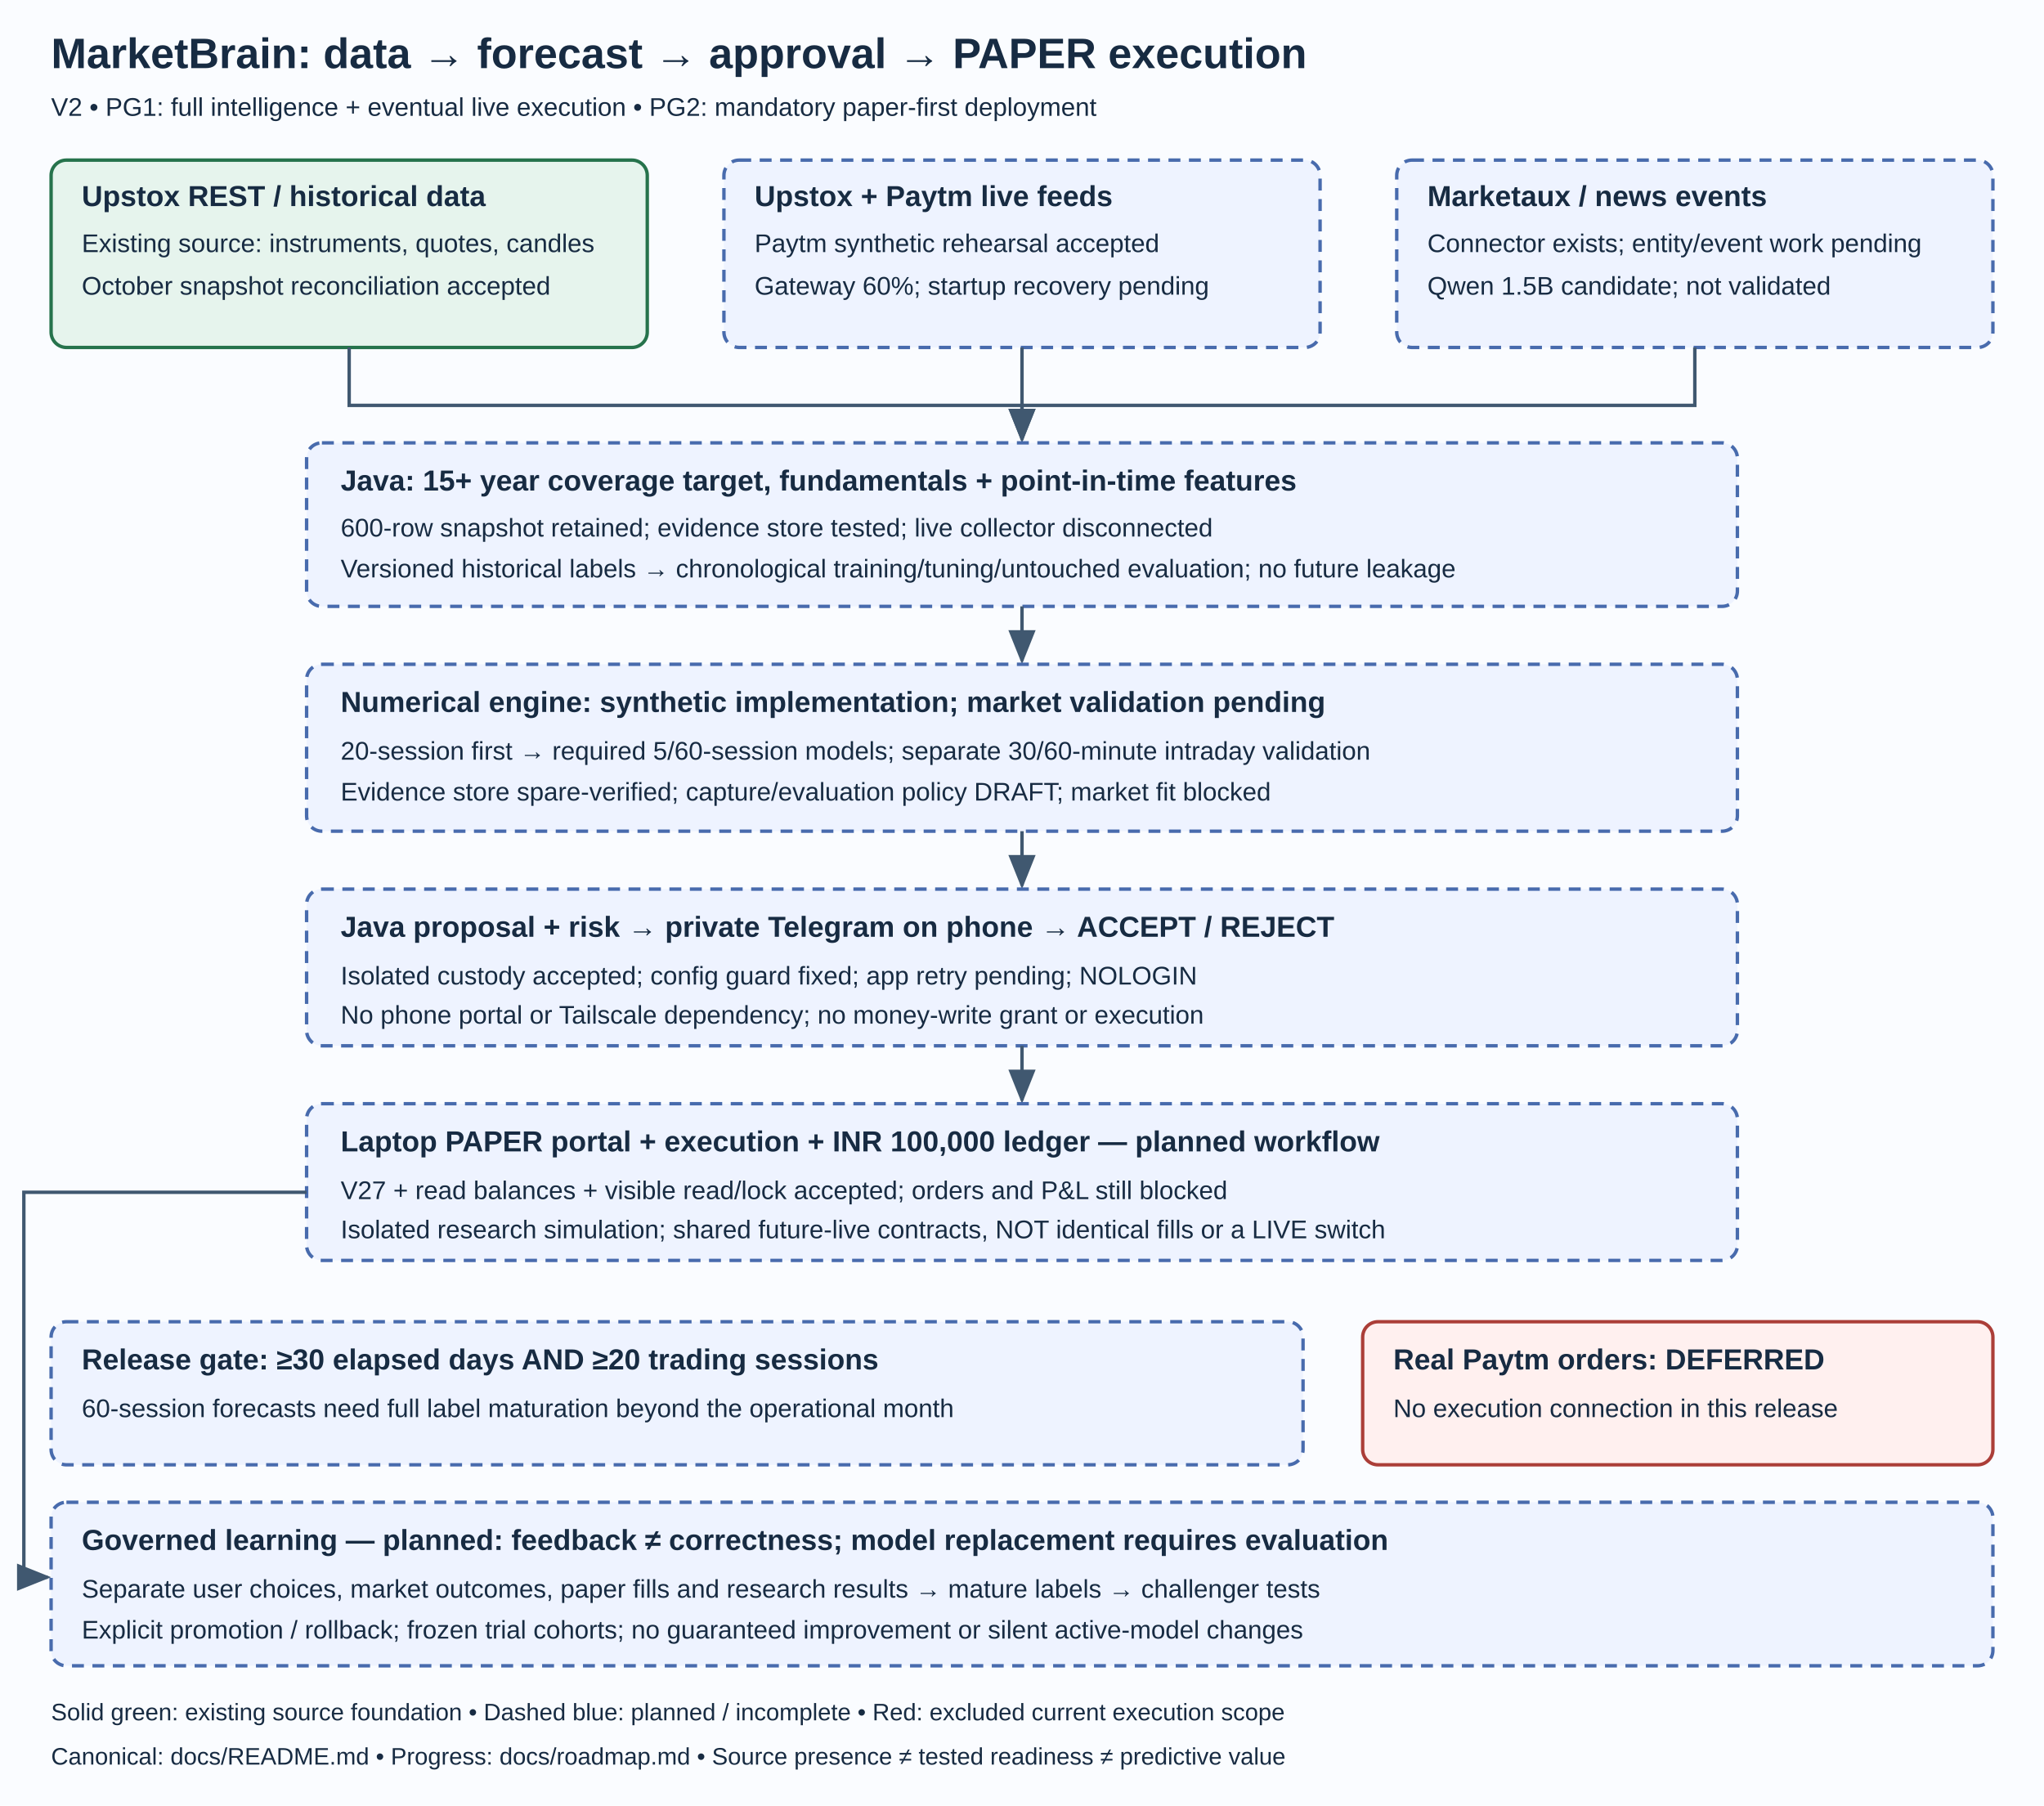
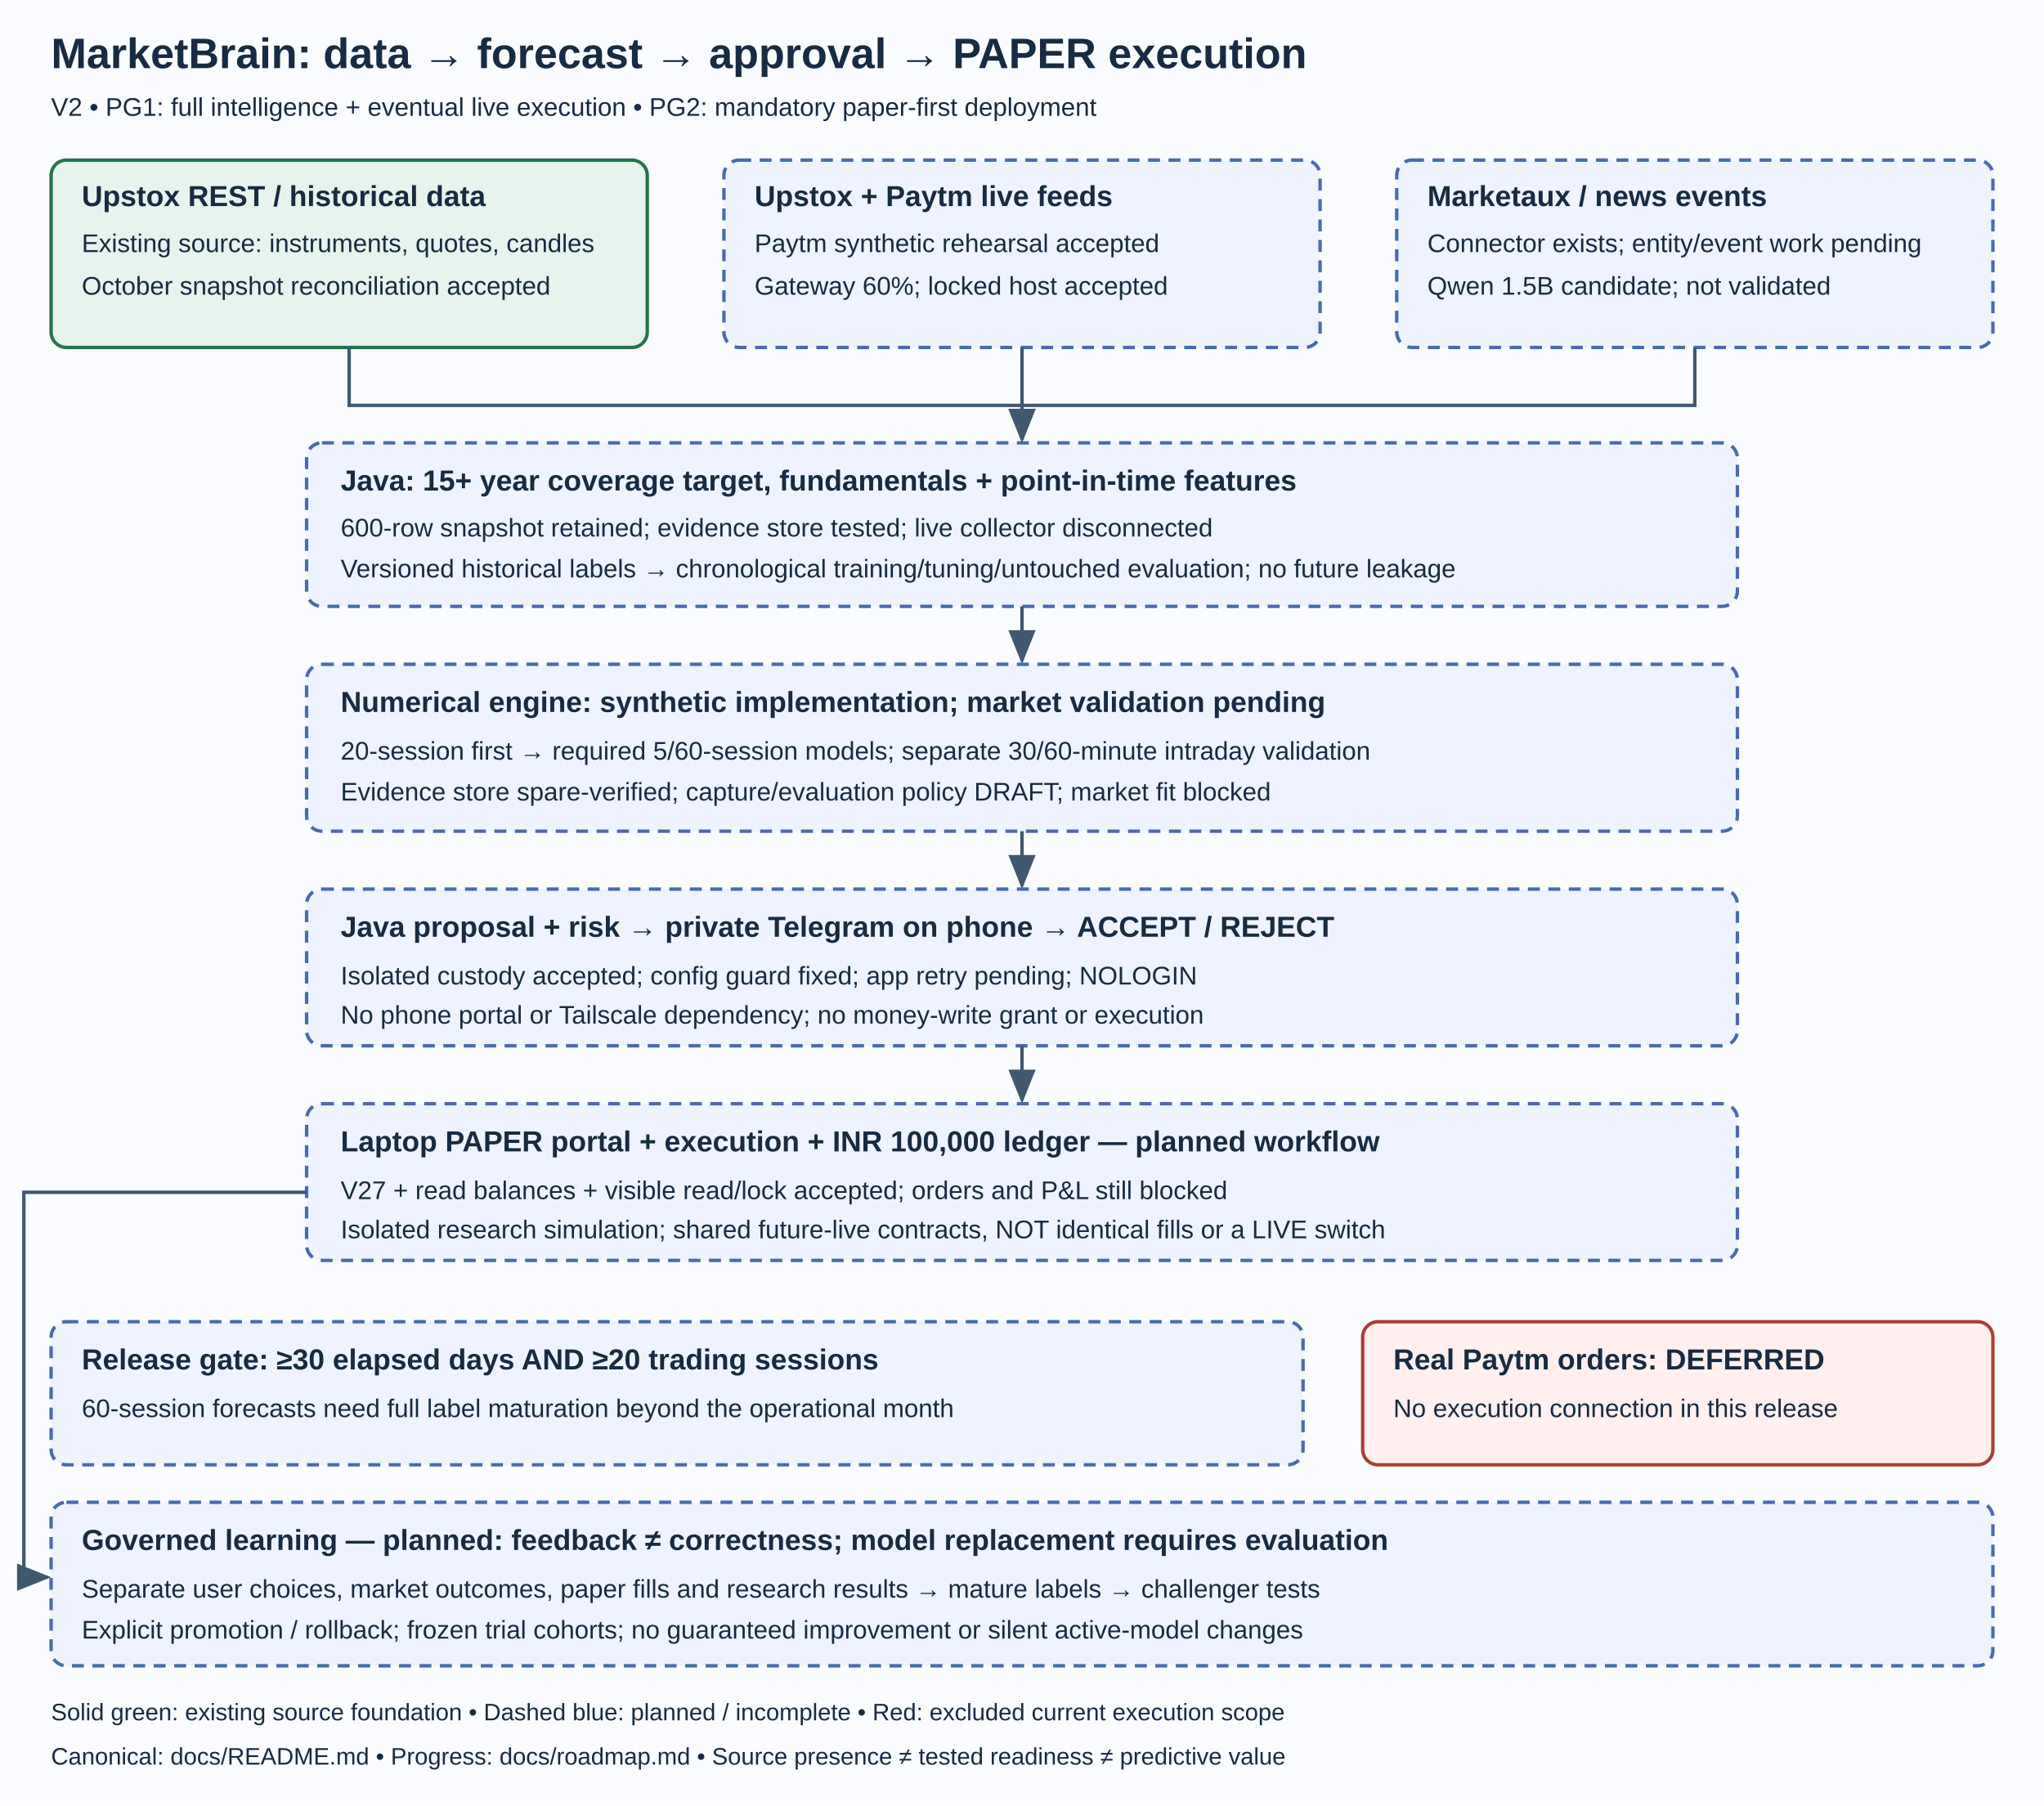
<svg xmlns="http://www.w3.org/2000/svg" width="1200" height="1060" viewBox="0 0 1200 1060" role="img" aria-labelledby="title desc">
  <defs>
    <marker id="arrow" markerWidth="10" markerHeight="8" refX="9" refY="4" orient="auto">
      <path d="M0,0 L10,4 L0,8 Z" fill="#405870" />
    </marker>
    <style>
      text { font-family: Arial, sans-serif; fill: #172b42; }
      .heading { font-size: 25px; font-weight: bold; }
      .label { font-size: 17px; font-weight: bold; }
      .body { font-size: 15px; }
      .small { font-size: 14px; }
      .existing { fill: #e6f4ed; stroke: #26734c; stroke-width: 2; }
      .planned { fill: #eef3ff; stroke: #486bad; stroke-width: 2; stroke-dasharray: 7 5; }
      .blocked { fill: #fff0ef; stroke: #ab3e38; stroke-width: 2; }
      .line { fill: none; stroke: #405870; stroke-width: 2; marker-end: url(#arrow); }
    </style>
  </defs>
  <rect width="1200" height="1060" fill="#fafcff" />
  <text x="30" y="40" class="heading">MarketBrain: data → forecast → approval → PAPER execution</text>
  <text x="30" y="68" class="body">V2 • PG1: full intelligence + eventual live execution • PG2: mandatory paper-first deployment</text>
  <rect x="30" y="94" width="350" height="110" rx="9" class="existing" />
  <text x="48" y="121" class="label">Upstox REST / historical data</text>
  <text x="48" y="148" class="body">Existing source: instruments, quotes, candles</text>
  <text x="48" y="173" class="body">October snapshot reconciliation accepted</text>
  <rect x="425" y="94" width="350" height="110" rx="9" class="planned" />
  <text x="443" y="121" class="label">Upstox + Paytm live feeds</text>
  <text x="443" y="148" class="body">Paytm synthetic rehearsal accepted</text>
-   <text x="443" y="173" class="body">Gateway 60%; startup recovery pending</text>
+   <text x="443" y="173" class="body">Gateway 60%; locked host accepted</text>
  <rect x="820" y="94" width="350" height="110" rx="9" class="planned" />
  <text x="838" y="121" class="label">Marketaux / news events</text>
  <text x="838" y="148" class="body">Connector exists; entity/event work pending</text>
  <text x="838" y="173" class="body">Qwen 1.5B candidate; not validated</text>
  <path d="M205 204 V238 H600 V258" class="line" />
  <path d="M600 204 V258" class="line" />
  <path d="M995 204 V238 H600" fill="none" stroke="#405870" stroke-width="2" />
  <rect x="180" y="260" width="840" height="96" rx="9" class="planned" />
  <text x="200" y="288" class="label">Java: 15+ year coverage target, fundamentals + point-in-time features</text>
  <text x="200" y="315" class="body">600-row snapshot retained; evidence store tested; live collector disconnected</text>
  <text x="200" y="339" class="body">Versioned historical labels → chronological training/tuning/untouched evaluation; no future leakage</text>
  <path d="M600 356 V388" class="line" />
  <rect x="180" y="390" width="840" height="98" rx="9" class="planned" />
  <text x="200" y="418" class="label">Numerical engine: synthetic implementation; market validation pending</text>
  <text x="200" y="446" class="body">20-session first → required 5/60-session models; separate 30/60-minute intraday validation</text>
  <text x="200" y="470" class="body">Evidence store spare-verified; capture/evaluation policy DRAFT; market fit blocked</text>
  <path d="M600 488 V520" class="line" />
  <rect x="180" y="522" width="840" height="92" rx="9" class="planned" />
  <text x="200" y="550" class="label">Java proposal + risk → private Telegram on phone → ACCEPT / REJECT</text>
  <text x="200" y="578" class="body">Isolated custody accepted; config guard fixed; app retry pending; NOLOGIN</text>
  <text x="200" y="601" class="body">No phone portal or Tailscale dependency; no money-write grant or execution</text>
  <path d="M600 614 V646" class="line" />
  <rect x="180" y="648" width="840" height="92" rx="9" class="planned" />
  <text x="200" y="676" class="label">Laptop PAPER portal + execution + INR 100,000 ledger — planned workflow</text>
  <text x="200" y="704" class="body">V27 + read balances + visible read/lock accepted; orders and P&amp;L still blocked</text>
  <text x="200" y="727" class="body">Isolated research simulation; shared future-live contracts, NOT identical fills or a LIVE switch</text>
  <rect x="30" y="776" width="735" height="84" rx="9" class="planned" />
  <text x="48" y="804" class="label">Release gate: ≥30 elapsed days AND ≥20 trading sessions</text>
  <text x="48" y="832" class="body">60-session forecasts need full label maturation beyond the operational month</text>
  <rect x="800" y="776" width="370" height="84" rx="9" class="blocked" />
  <text x="818" y="804" class="label">Real Paytm orders: DEFERRED</text>
  <text x="818" y="832" class="body">No execution connection in this release</text>
  <path d="M180 700 H14 V926 H28" class="line" />
  <rect x="30" y="882" width="1140" height="96" rx="9" class="planned" />
  <text x="48" y="910" class="label">Governed learning — planned: feedback ≠ correctness; model replacement requires evaluation</text>
  <text x="48" y="938" class="body">Separate user choices, market outcomes, paper fills and research results → mature labels → challenger tests</text>
  <text x="48" y="962" class="body">Explicit promotion / rollback; frozen trial cohorts; no guaranteed improvement or silent active-model changes</text>
  <text x="30" y="1010" class="small">Solid green: existing source foundation • Dashed blue: planned / incomplete • Red: excluded current execution scope</text>
  <text x="30" y="1036" class="small">Canonical: docs/README.md • Progress: docs/roadmap.md • Source presence ≠ tested readiness ≠ predictive value</text>
</svg>
